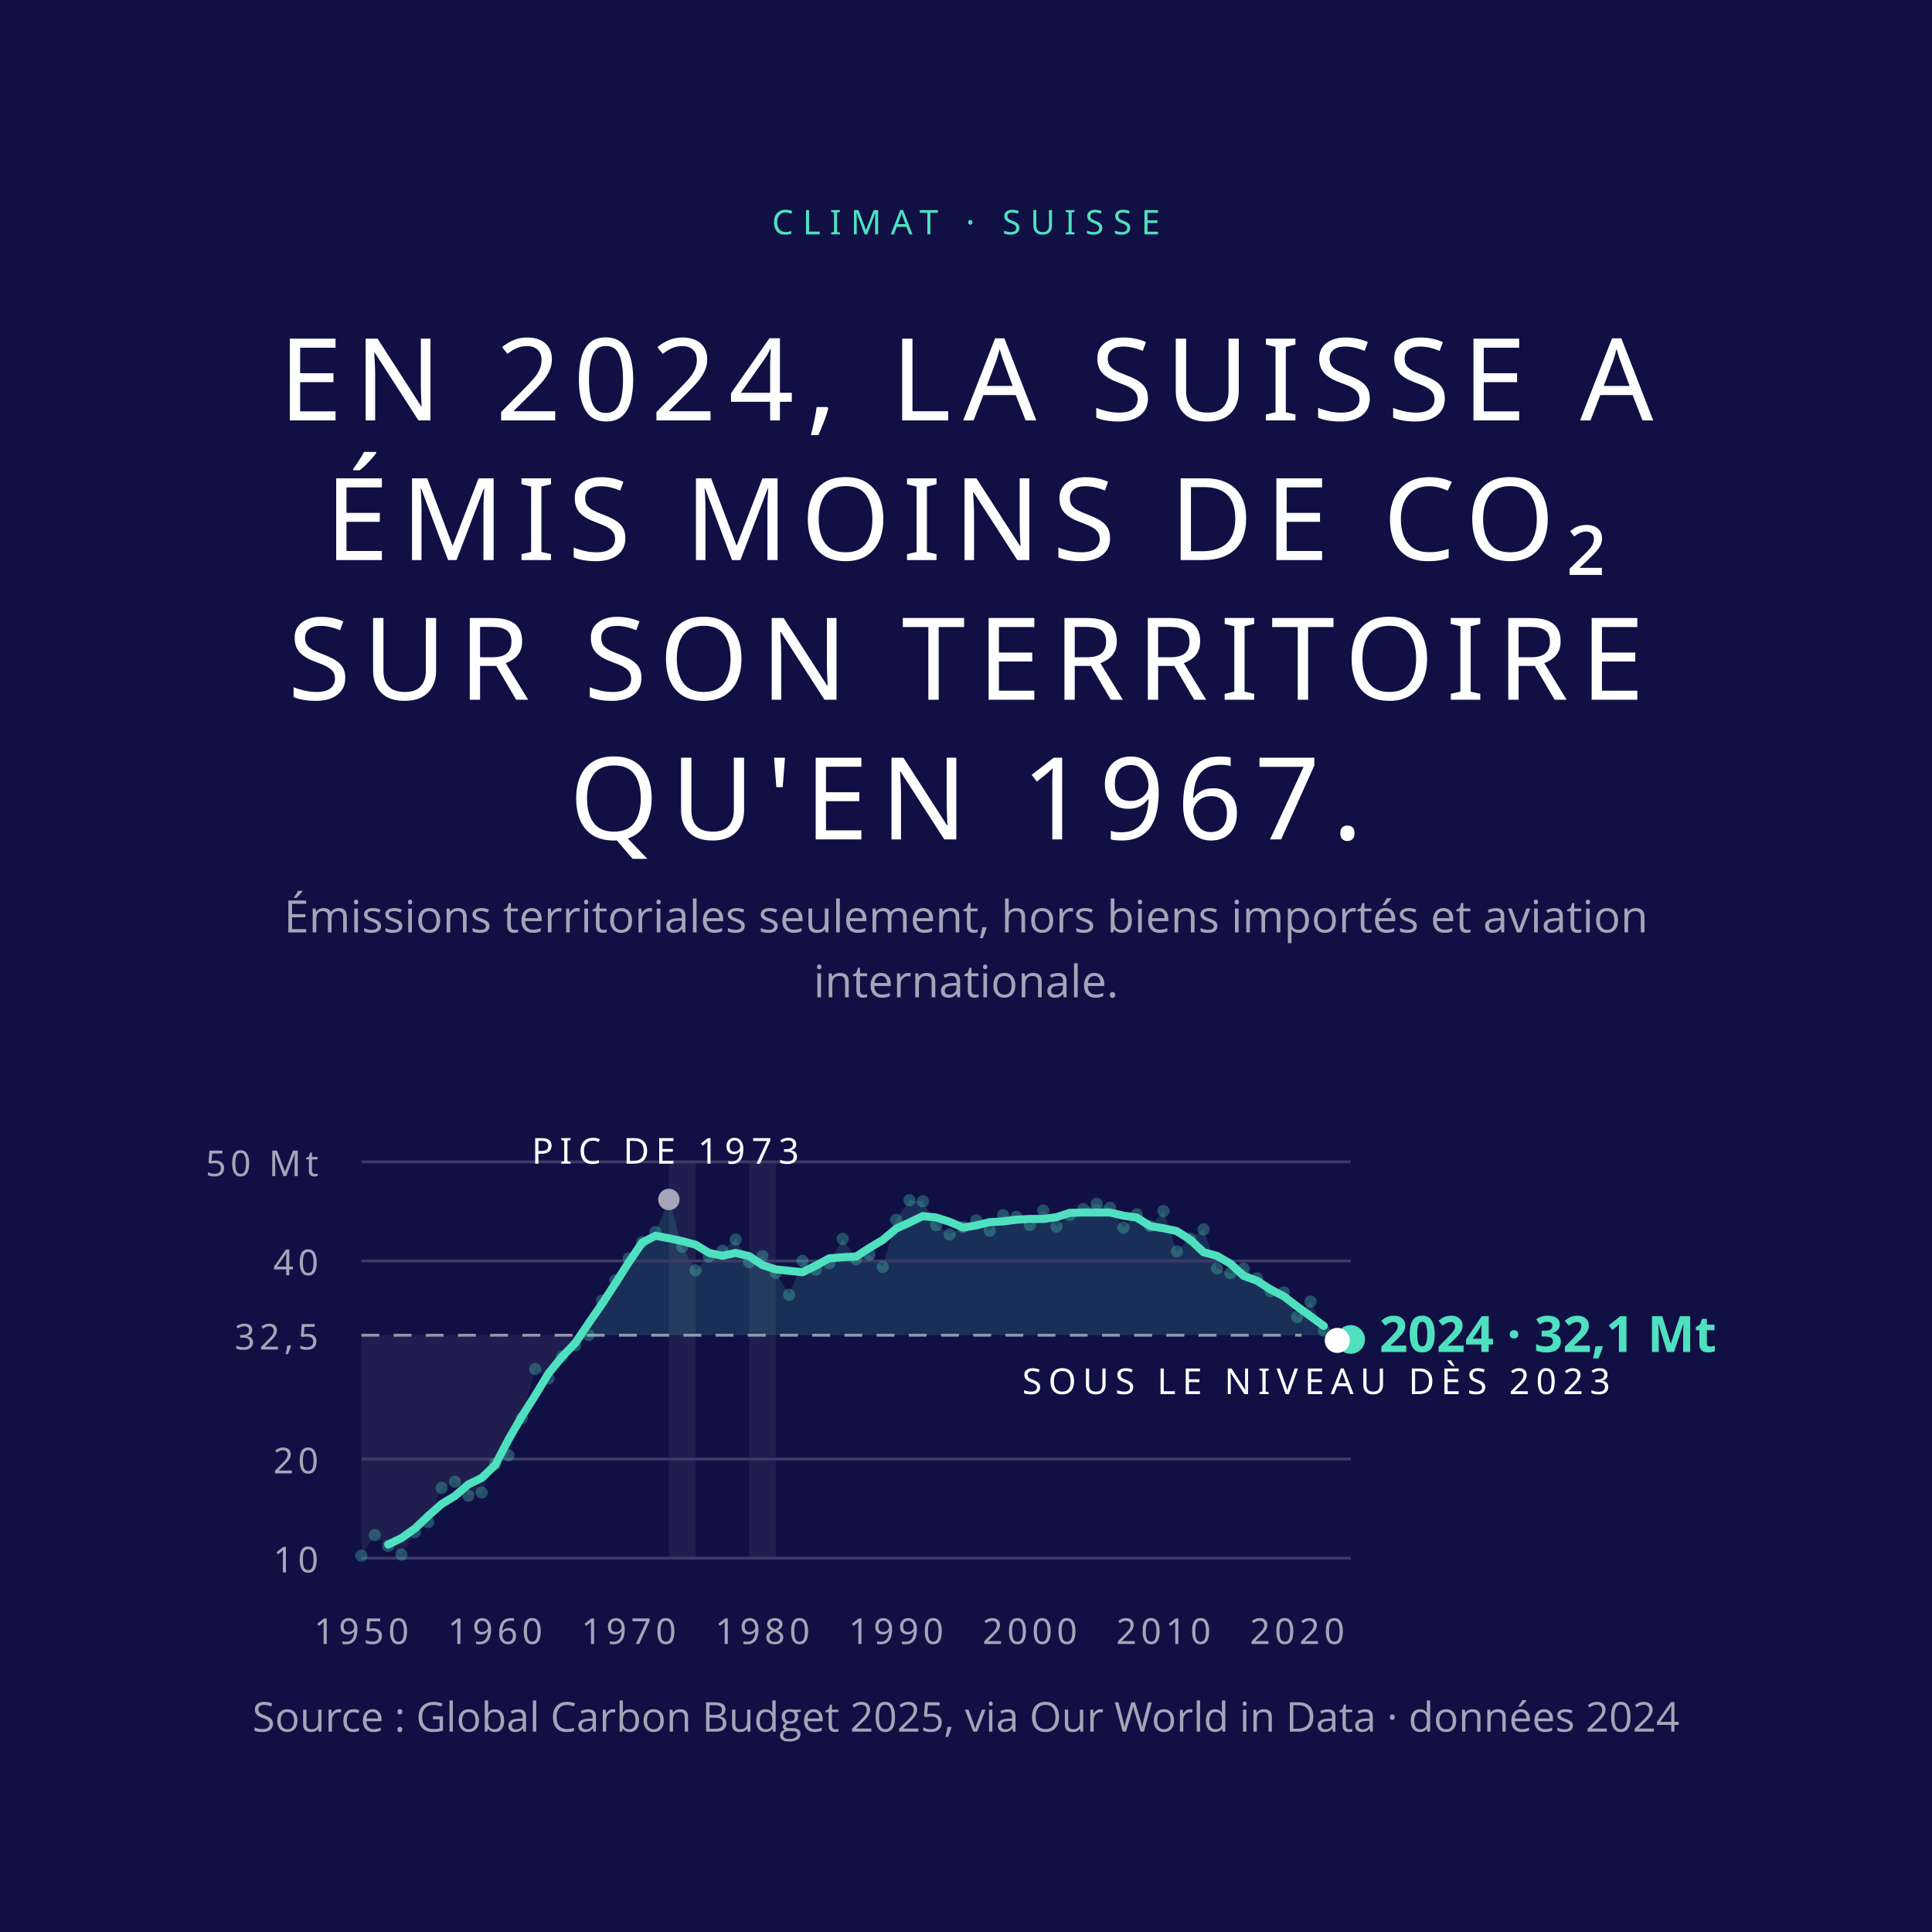
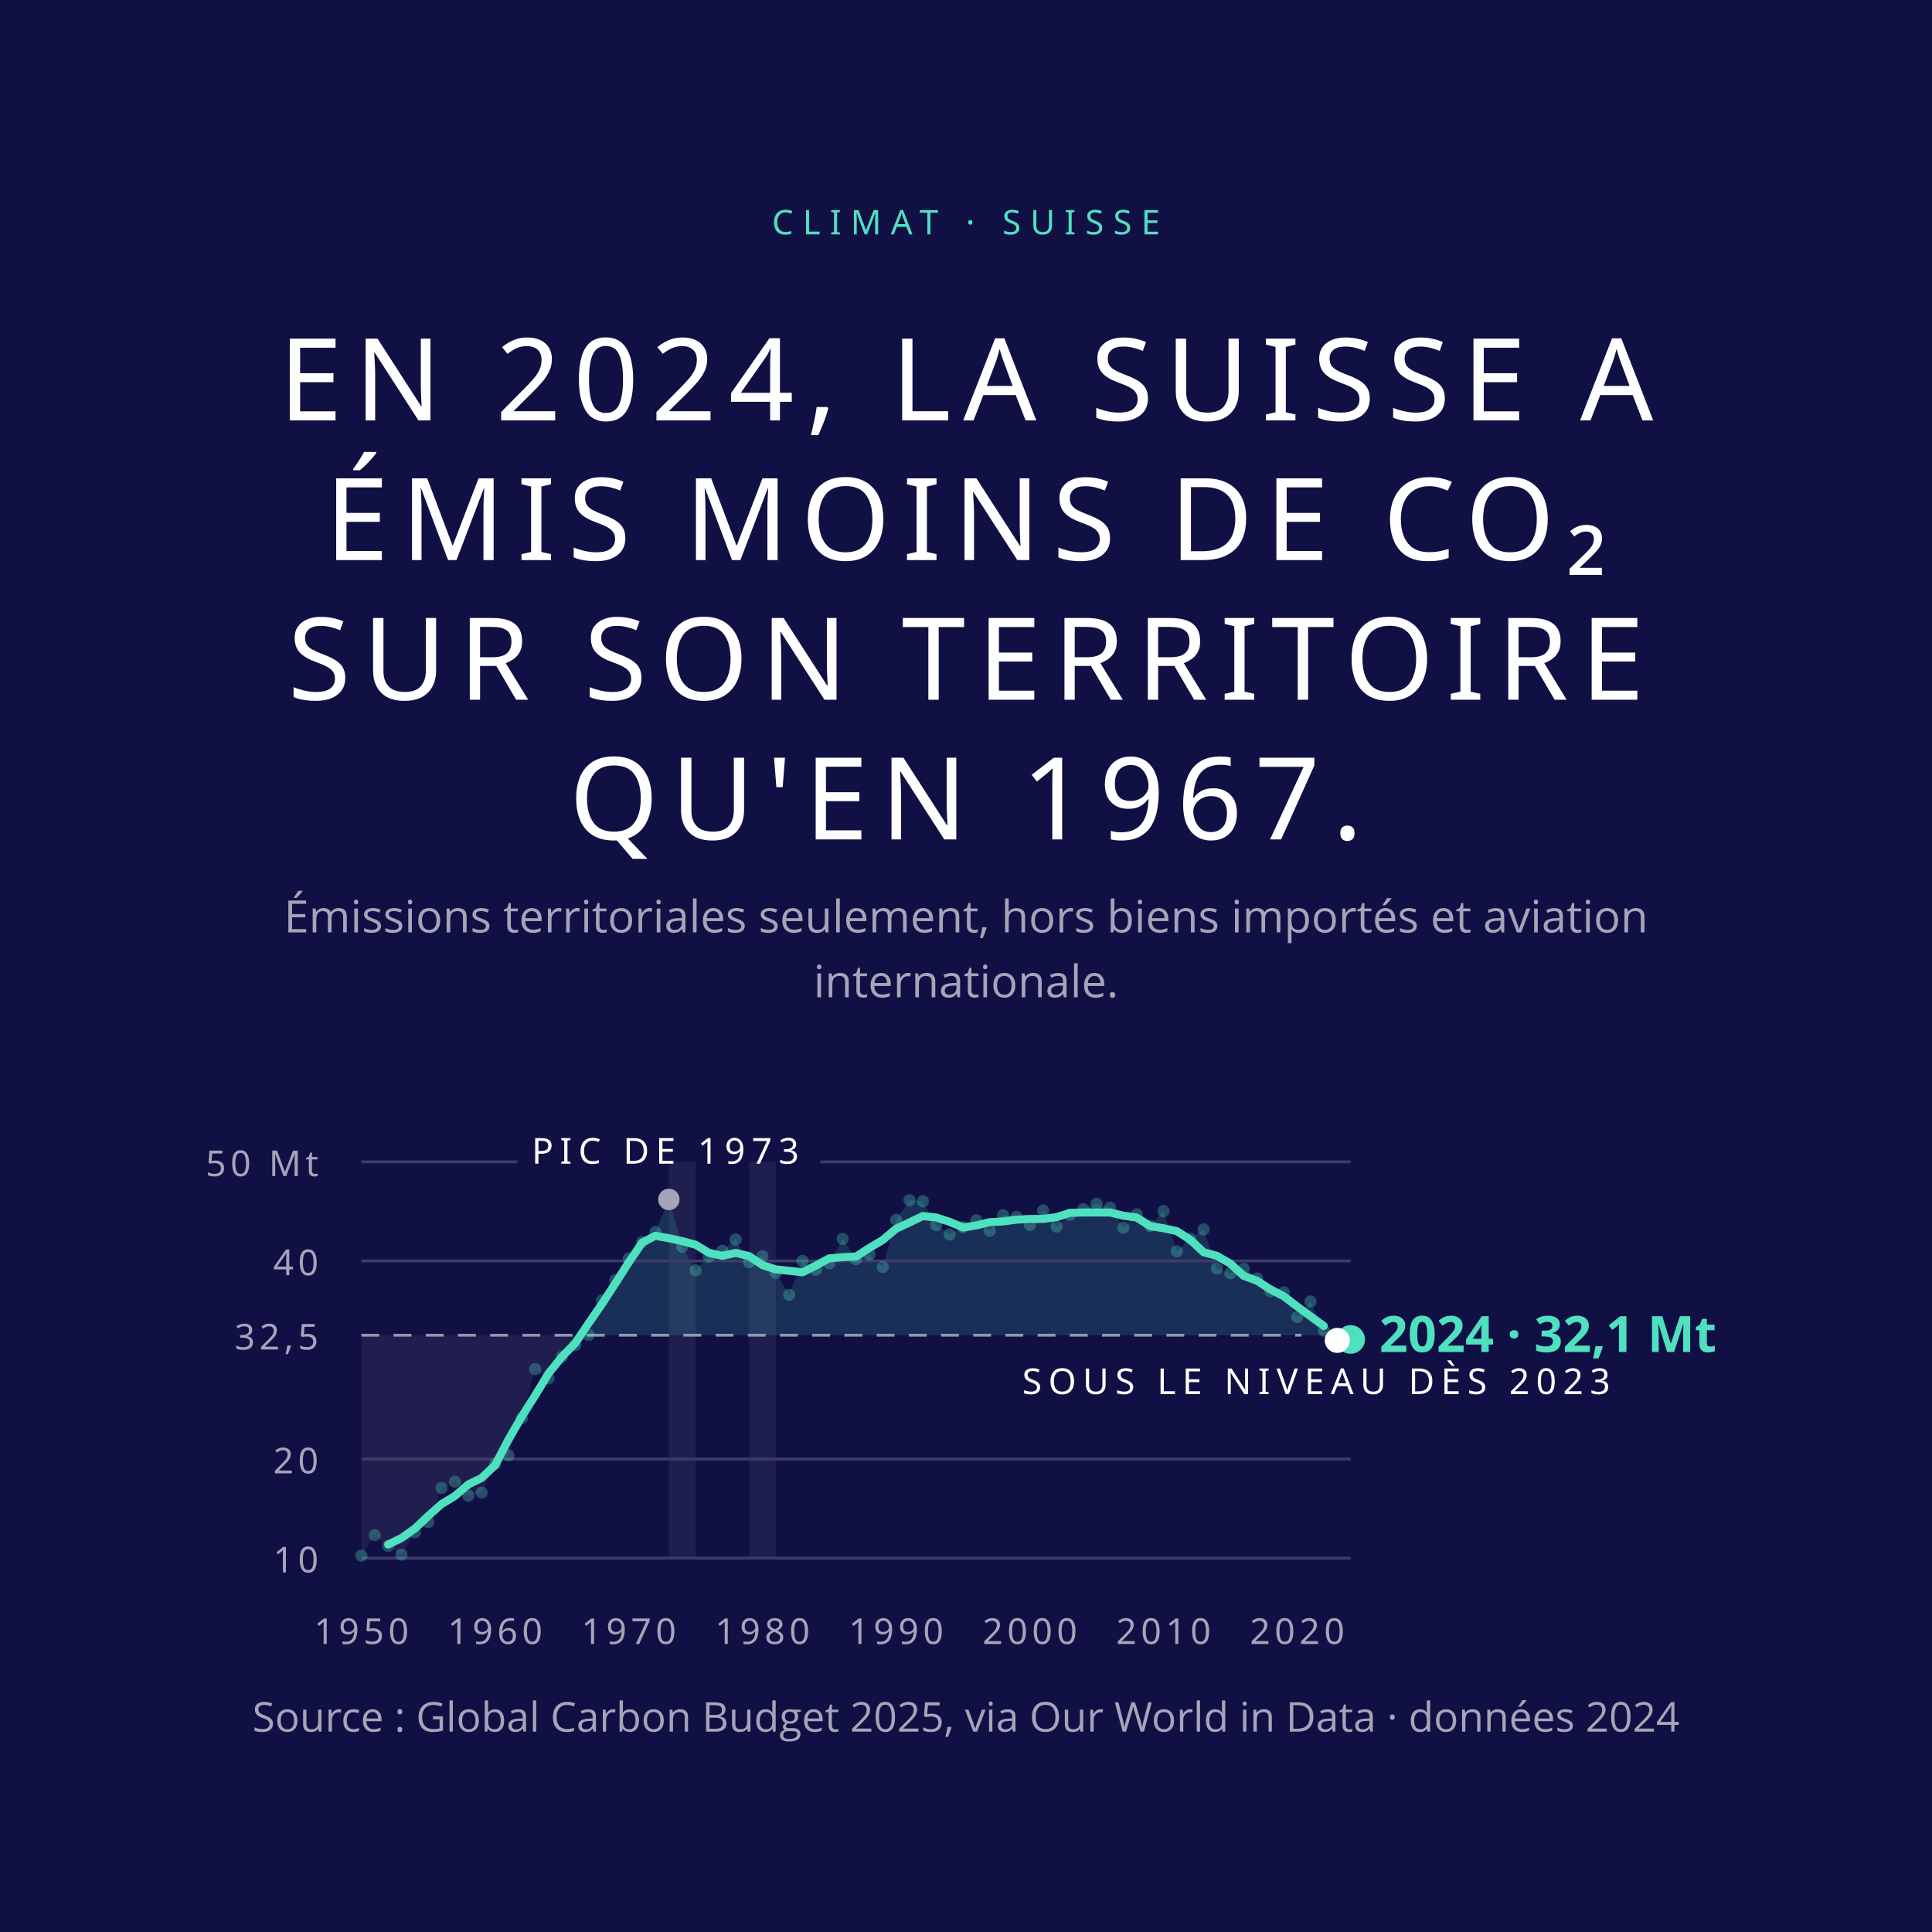
<svg xmlns="http://www.w3.org/2000/svg" width="540" height="540" viewBox="0 0 540 540" role="img">
  <defs>
    <clipPath id="above-ref">
      <rect x="101.01" y="324.743" width="276.504" height="48.456" />
    </clipPath>
    <clipPath id="below-ref">
      <rect x="101.01" y="373.199" width="276.504" height="62.301" />
    </clipPath>
  </defs>
  <rect x="0" y="0" width="540" height="540" fill="#111044" />
  <line x1="101.01" x2="363.777" y1="373.199" y2="373.199" stroke="#FFFFFF" stroke-width="0.8" stroke-dasharray="5 4" opacity="0.55" />
  <text x="270" y="65.5" fill="#4FE0C0" font-family="Montserrat" font-size="9.5" font-weight="500" letter-spacing="2.6" text-anchor="middle">CLIMAT · SUISSE</text>
  <text x="270" y="117.5" fill="#FFFFFF" font-family="Montserrat" font-size="32" font-weight="400" font-style="normal" letter-spacing="3.4" text-anchor="middle">EN 2024, LA SUISSE A</text>
  <text x="270" y="156.539" fill="#FFFFFF" font-family="Montserrat" font-size="32" font-weight="400" font-style="normal" letter-spacing="3.4" text-anchor="middle">ÉMIS MOINS DE CO₂</text>
  <text x="270" y="195.578" fill="#FFFFFF" font-family="Montserrat" font-size="32" font-weight="400" font-style="normal" letter-spacing="3.4" text-anchor="middle">SUR SON TERRITOIRE</text>
  <text x="270" y="234.618" fill="#FFFFFF" font-family="Montserrat" font-size="32" font-weight="400" font-style="normal" letter-spacing="3.4" text-anchor="middle">QU'EN 1967.</text>
  <text x="270" y="260.618" fill="#a5a4b8" font-family="Open Sans" font-size="12.5" font-weight="400" font-style="normal" text-anchor="middle">Émissions territoriales seulement, hors biens importés et aviation</text>
  <text x="270" y="278.743" fill="#a5a4b8" font-family="Open Sans" font-size="12.5" font-weight="400" font-style="normal" text-anchor="middle">internationale.</text>
  <text x="270" y="484" fill="#a5a4b8" font-family="Open Sans" font-size="11.5" font-weight="400" font-style="normal" text-anchor="middle">Source : Global Carbon Budget 2025, via Our World in Data · données 2024</text>
  <rect x="186.95" y="324.743" width="7.473" height="110.757" fill="#a5a4b8" opacity="0.09" />
  <rect x="209.37" y="324.743" width="7.473" height="110.757" fill="#a5a4b8" opacity="0.09" />
  <g>
    <path d="M101,434.8L104.7,429.1L108.5,432.1L112.2,434.5L116,428.3L119.7,425.4L123.4,415.9L127.2,414.1L130.9,418L134.6,417.2L138.4,409.2L142.1,406.8L145.8,396.4L149.6,382.7L153.3,385.3L157.1,379.2L160.8,376L164.5,373.1L168.3,363.5L172,357.8L175.7,351.7L179.5,347.2L183.2,344.4L187,335.3L190.7,348.5L194.4,355.1L198.2,351.2L201.9,349.6L205.6,346.4L209.4,352.8L213.1,351.1L216.8,355.7L220.6,361.9L224.3,352.4L228.1,354.9L231.8,353.1L235.5,346.3L239.3,351.9L243,350.7L246.7,354.1L250.5,340.9L254.2,335.5L257.9,335.8L261.7,342.4L265.4,345L269.2,343L272.9,341.1L276.6,344L280.4,339.6L284.1,340.1L287.8,342.4L291.6,338.4L295.3,342.8L299,339.6L302.8,337.9L306.5,336.4L310.3,337.6L314,343.1L317.7,339.4L321.5,342.7L325.2,338.5L328.9,349.7L332.7,346.2L336.4,343.6L340.1,354.5L343.9,355.9L347.6,354.6L351.4,357.3L355.1,360.9L358.8,361.2L362.6,368.1L366.3,363.8L370,372L373.8,374.6L377.5,374.4L377.5,373.2L373.8,373.2L370,373.2L366.3,373.2L362.6,373.2L358.8,373.2L355.1,373.2L351.4,373.2L347.6,373.2L343.9,373.2L340.1,373.2L336.4,373.2L332.7,373.2L328.9,373.2L325.2,373.2L321.5,373.2L317.7,373.2L314,373.2L310.3,373.2L306.5,373.2L302.8,373.2L299,373.2L295.3,373.2L291.6,373.2L287.8,373.2L284.1,373.2L280.4,373.2L276.6,373.2L272.9,373.2L269.2,373.2L265.4,373.2L261.7,373.2L257.9,373.2L254.2,373.2L250.5,373.2L246.7,373.2L243,373.2L239.3,373.2L235.5,373.2L231.8,373.2L228.1,373.2L224.3,373.2L220.6,373.2L216.8,373.2L213.1,373.2L209.4,373.2L205.6,373.2L201.9,373.2L198.2,373.2L194.4,373.2L190.7,373.2L187,373.2L183.2,373.2L179.5,373.2L175.7,373.2L172,373.2L168.3,373.2L164.5,373.2L160.8,373.2L157.1,373.2L153.3,373.2L149.6,373.2L145.8,373.2L142.1,373.2L138.4,373.2L134.6,373.2L130.9,373.2L127.2,373.2L123.4,373.2L119.7,373.2L116,373.2L112.2,373.2L108.5,373.2L104.7,373.2L101,373.2Z" fill="#4FE0C0" opacity="0.15" clip-path="url(#above-ref)" />
    <path d="M101,434.8L104.7,429.1L108.5,432.1L112.2,434.5L116,428.3L119.7,425.4L123.4,415.9L127.2,414.1L130.9,418L134.6,417.2L138.4,409.2L142.1,406.8L145.8,396.4L149.6,382.7L153.3,385.3L157.1,379.2L160.8,376L164.5,373.1L168.3,363.5L172,357.8L175.7,351.7L179.5,347.2L183.2,344.4L187,335.3L190.7,348.5L194.4,355.1L198.2,351.2L201.9,349.6L205.6,346.4L209.4,352.8L213.1,351.1L216.8,355.7L220.6,361.9L224.3,352.4L228.1,354.9L231.8,353.1L235.5,346.3L239.3,351.9L243,350.7L246.7,354.1L250.5,340.9L254.2,335.5L257.9,335.8L261.7,342.4L265.4,345L269.2,343L272.9,341.1L276.6,344L280.4,339.6L284.1,340.1L287.8,342.4L291.6,338.4L295.3,342.8L299,339.6L302.8,337.9L306.5,336.4L310.3,337.6L314,343.1L317.7,339.4L321.5,342.7L325.2,338.5L328.9,349.7L332.7,346.2L336.4,343.6L340.1,354.5L343.9,355.9L347.6,354.6L351.4,357.3L355.1,360.9L358.8,361.2L362.6,368.1L366.3,363.8L370,372L373.8,374.6L377.5,374.4L377.5,373.2L373.8,373.2L370,373.2L366.3,373.2L362.6,373.2L358.8,373.2L355.1,373.2L351.4,373.2L347.6,373.2L343.9,373.2L340.1,373.2L336.4,373.2L332.7,373.2L328.9,373.2L325.2,373.2L321.5,373.2L317.7,373.2L314,373.2L310.3,373.2L306.5,373.2L302.8,373.2L299,373.2L295.3,373.2L291.6,373.2L287.8,373.2L284.1,373.2L280.4,373.2L276.6,373.2L272.9,373.2L269.2,373.2L265.4,373.2L261.7,373.2L257.9,373.2L254.2,373.2L250.5,373.2L246.7,373.2L243,373.2L239.3,373.2L235.5,373.2L231.8,373.2L228.1,373.2L224.3,373.2L220.6,373.2L216.8,373.2L213.1,373.2L209.4,373.2L205.6,373.2L201.9,373.2L198.2,373.2L194.4,373.2L190.7,373.2L187,373.2L183.2,373.2L179.5,373.2L175.7,373.2L172,373.2L168.3,373.2L164.5,373.2L160.8,373.2L157.1,373.2L153.3,373.2L149.6,373.2L145.8,373.2L142.1,373.2L138.4,373.2L134.6,373.2L130.9,373.2L127.2,373.2L123.4,373.2L119.7,373.2L116,373.2L112.2,373.2L108.5,373.2L104.7,373.2L101,373.2Z" fill="#a5a4b8" opacity="0.1" clip-path="url(#below-ref)" />
  </g>
  <g>
    <line x1="101.01" x2="377.514" y1="435.5" y2="435.5" stroke="#3c3b66" stroke-width="0.8" />
    <text x="89.01" y="439.5" fill="#a5a4b8" font-family="Montserrat" font-size="10" font-weight="400" letter-spacing="1.2" text-anchor="end">10</text>
  </g>
  <g>
    <line x1="101.01" x2="377.514" y1="407.811" y2="407.811" stroke="#3c3b66" stroke-width="0.8" />
    <text x="89.01" y="411.811" fill="#a5a4b8" font-family="Montserrat" font-size="10" font-weight="400" letter-spacing="1.2" text-anchor="end">20</text>
  </g>
  <g>
    <text x="89.01" y="377.199" fill="#a5a4b8" font-family="Montserrat" font-size="10" font-weight="400" letter-spacing="1.2" text-anchor="end">32,5</text>
  </g>
  <g>
    <line x1="101.01" x2="377.514" y1="352.433" y2="352.433" stroke="#3c3b66" stroke-width="0.8" />
    <text x="89.01" y="356.433" fill="#a5a4b8" font-family="Montserrat" font-size="10" font-weight="400" letter-spacing="1.2" text-anchor="end">40</text>
  </g>
  <g>
-     <line x1="101.01" x2="377.514" y1="324.743" y2="324.743" stroke="#3c3b66" stroke-width="0.8" />
+     <line x1="101.01" x2="144.62" y1="324.743" y2="324.743" stroke="#3c3b66" stroke-width="0.8" />
+     <line x1="229.28" x2="377.514" y1="324.743" y2="324.743" stroke="#3c3b66" stroke-width="0.8" />
    <text x="89.01" y="328.743" fill="#a5a4b8" font-family="Montserrat" font-size="10" font-weight="400" letter-spacing="1.2" text-anchor="end">50 Mt</text>
  </g>
  <text x="101.01" y="459.5" fill="#a5a4b8" font-family="Montserrat" font-size="10" font-weight="400" letter-spacing="1.2" text-anchor="middle">1950</text>
  <text x="138.375" y="459.5" fill="#a5a4b8" font-family="Montserrat" font-size="10" font-weight="400" letter-spacing="1.2" text-anchor="middle">1960</text>
  <text x="175.741" y="459.5" fill="#a5a4b8" font-family="Montserrat" font-size="10" font-weight="400" letter-spacing="1.2" text-anchor="middle">1970</text>
  <text x="213.106" y="459.5" fill="#a5a4b8" font-family="Montserrat" font-size="10" font-weight="400" letter-spacing="1.2" text-anchor="middle">1980</text>
  <text x="250.472" y="459.5" fill="#a5a4b8" font-family="Montserrat" font-size="10" font-weight="400" letter-spacing="1.2" text-anchor="middle">1990</text>
  <text x="287.837" y="459.5" fill="#a5a4b8" font-family="Montserrat" font-size="10" font-weight="400" letter-spacing="1.2" text-anchor="middle">2000</text>
  <text x="325.202" y="459.5" fill="#a5a4b8" font-family="Montserrat" font-size="10" font-weight="400" letter-spacing="1.2" text-anchor="middle">2010</text>
  <text x="362.568" y="459.5" fill="#a5a4b8" font-family="Montserrat" font-size="10" font-weight="400" letter-spacing="1.2" text-anchor="middle">2020</text>
  <g>
    <circle cx="101.01" cy="434.805" r="1.7" fill="#4FE0C0" opacity="0.3" />
    <circle cx="104.747" cy="429.075" r="1.7" fill="#4FE0C0" opacity="0.3" />
    <circle cx="108.483" cy="432.069" r="1.7" fill="#4FE0C0" opacity="0.3" />
    <circle cx="112.22" cy="434.526" r="1.7" fill="#4FE0C0" opacity="0.3" />
    <circle cx="115.956" cy="428.269" r="1.7" fill="#4FE0C0" opacity="0.3" />
    <circle cx="119.693" cy="425.442" r="1.7" fill="#4FE0C0" opacity="0.3" />
    <circle cx="123.429" cy="415.888" r="1.7" fill="#4FE0C0" opacity="0.3" />
    <circle cx="127.166" cy="414.135" r="1.7" fill="#4FE0C0" opacity="0.3" />
    <circle cx="130.902" cy="418.037" r="1.7" fill="#4FE0C0" opacity="0.3" />
    <circle cx="134.639" cy="417.18" r="1.7" fill="#4FE0C0" opacity="0.3" />
    <circle cx="138.375" cy="409.159" r="1.7" fill="#4FE0C0" opacity="0.3" />
    <circle cx="142.112" cy="406.771" r="1.7" fill="#4FE0C0" opacity="0.3" />
    <circle cx="145.848" cy="396.362" r="1.7" fill="#4FE0C0" opacity="0.3" />
    <circle cx="149.585" cy="382.655" r="1.7" fill="#4FE0C0" opacity="0.3" />
    <circle cx="153.322" cy="385.261" r="1.7" fill="#4FE0C0" opacity="0.3" />
    <circle cx="157.058" cy="379.18" r="1.7" fill="#4FE0C0" opacity="0.3" />
    <circle cx="160.795" cy="375.978" r="1.7" fill="#4FE0C0" opacity="0.3" />
    <circle cx="164.531" cy="373.125" r="1.7" fill="#4FE0C0" opacity="0.3" />
    <circle cx="168.268" cy="363.54" r="1.7" fill="#4FE0C0" opacity="0.3" />
    <circle cx="172.004" cy="357.82" r="1.7" fill="#4FE0C0" opacity="0.3" />
    <circle cx="175.741" cy="351.736" r="1.7" fill="#4FE0C0" opacity="0.3" />
    <circle cx="179.477" cy="347.189" r="1.7" fill="#4FE0C0" opacity="0.3" />
    <circle cx="183.214" cy="344.358" r="1.7" fill="#4FE0C0" opacity="0.3" />
    <circle cx="186.95" cy="335.252" r="1.7" fill="#4FE0C0" opacity="0.3" />
    <circle cx="190.687" cy="348.488" r="1.7" fill="#4FE0C0" opacity="0.3" />
    <circle cx="194.424" cy="355.064" r="1.7" fill="#4FE0C0" opacity="0.3" />
    <circle cx="198.16" cy="351.229" r="1.7" fill="#4FE0C0" opacity="0.3" />
    <circle cx="201.897" cy="349.579" r="1.7" fill="#4FE0C0" opacity="0.3" />
    <circle cx="205.633" cy="346.438" r="1.7" fill="#4FE0C0" opacity="0.3" />
    <circle cx="209.37" cy="352.826" r="1.7" fill="#4FE0C0" opacity="0.3" />
    <circle cx="213.106" cy="351.099" r="1.7" fill="#4FE0C0" opacity="0.3" />
    <circle cx="216.843" cy="355.75" r="1.7" fill="#4FE0C0" opacity="0.3" />
    <circle cx="220.579" cy="361.916" r="1.7" fill="#4FE0C0" opacity="0.3" />
    <circle cx="224.316" cy="352.403" r="1.7" fill="#4FE0C0" opacity="0.3" />
    <circle cx="228.052" cy="354.892" r="1.7" fill="#4FE0C0" opacity="0.3" />
    <circle cx="231.789" cy="353.091" r="1.7" fill="#4FE0C0" opacity="0.3" />
    <circle cx="235.525" cy="346.269" r="1.7" fill="#4FE0C0" opacity="0.3" />
    <circle cx="239.262" cy="351.928" r="1.7" fill="#4FE0C0" opacity="0.3" />
    <circle cx="242.999" cy="350.661" r="1.7" fill="#4FE0C0" opacity="0.3" />
    <circle cx="246.735" cy="354.126" r="1.7" fill="#4FE0C0" opacity="0.3" />
    <circle cx="250.472" cy="340.945" r="1.7" fill="#4FE0C0" opacity="0.3" />
    <circle cx="254.208" cy="335.457" r="1.7" fill="#4FE0C0" opacity="0.3" />
    <circle cx="257.945" cy="335.769" r="1.7" fill="#4FE0C0" opacity="0.3" />
    <circle cx="261.681" cy="342.438" r="1.7" fill="#4FE0C0" opacity="0.3" />
    <circle cx="265.418" cy="345.045" r="1.7" fill="#4FE0C0" opacity="0.3" />
    <circle cx="269.154" cy="342.98" r="1.7" fill="#4FE0C0" opacity="0.3" />
    <circle cx="272.891" cy="341.061" r="1.7" fill="#4FE0C0" opacity="0.3" />
    <circle cx="276.627" cy="343.998" r="1.7" fill="#4FE0C0" opacity="0.3" />
    <circle cx="280.364" cy="339.633" r="1.7" fill="#4FE0C0" opacity="0.3" />
    <circle cx="284.1" cy="340.12" r="1.7" fill="#4FE0C0" opacity="0.3" />
    <circle cx="287.837" cy="342.408" r="1.7" fill="#4FE0C0" opacity="0.3" />
    <circle cx="291.574" cy="338.353" r="1.7" fill="#4FE0C0" opacity="0.3" />
    <circle cx="295.31" cy="342.833" r="1.7" fill="#4FE0C0" opacity="0.3" />
    <circle cx="299.047" cy="339.555" r="1.7" fill="#4FE0C0" opacity="0.3" />
    <circle cx="302.783" cy="337.948" r="1.7" fill="#4FE0C0" opacity="0.3" />
    <circle cx="306.52" cy="336.439" r="1.7" fill="#4FE0C0" opacity="0.3" />
    <circle cx="310.256" cy="337.578" r="1.7" fill="#4FE0C0" opacity="0.3" />
    <circle cx="313.993" cy="343.131" r="1.7" fill="#4FE0C0" opacity="0.3" />
    <circle cx="317.729" cy="339.416" r="1.7" fill="#4FE0C0" opacity="0.3" />
    <circle cx="321.466" cy="342.67" r="1.7" fill="#4FE0C0" opacity="0.3" />
    <circle cx="325.202" cy="338.495" r="1.7" fill="#4FE0C0" opacity="0.3" />
    <circle cx="328.939" cy="349.738" r="1.7" fill="#4FE0C0" opacity="0.3" />
    <circle cx="332.676" cy="346.224" r="1.7" fill="#4FE0C0" opacity="0.3" />
    <circle cx="336.412" cy="343.619" r="1.7" fill="#4FE0C0" opacity="0.3" />
    <circle cx="340.149" cy="354.525" r="1.7" fill="#4FE0C0" opacity="0.3" />
    <circle cx="343.885" cy="355.877" r="1.7" fill="#4FE0C0" opacity="0.3" />
    <circle cx="347.622" cy="354.579" r="1.7" fill="#4FE0C0" opacity="0.3" />
    <circle cx="351.358" cy="357.322" r="1.7" fill="#4FE0C0" opacity="0.3" />
    <circle cx="355.095" cy="360.891" r="1.7" fill="#4FE0C0" opacity="0.3" />
    <circle cx="358.831" cy="361.231" r="1.7" fill="#4FE0C0" opacity="0.3" />
    <circle cx="362.568" cy="368.096" r="1.7" fill="#4FE0C0" opacity="0.3" />
    <circle cx="366.304" cy="363.778" r="1.7" fill="#4FE0C0" opacity="0.3" />
    <circle cx="370.041" cy="371.952" r="1.7" fill="#4FE0C0" opacity="0.3" />
    <circle cx="373.777" cy="374.646" r="1.7" fill="#4FE0C0" opacity="0.3" />
    <circle cx="377.514" cy="374.385" r="1.7" fill="#4FE0C0" opacity="0.3" />
    <path d="M108.5,431.7L112.2,429.9L116,427.2L119.7,423.7L123.4,420.4L127.2,418.1L130.9,414.9L134.6,413.1L138.4,409.5L142.1,402.4L145.8,396L149.6,390L153.3,383.9L157.1,379.2L160.8,375.4L164.5,369.9L168.3,364.4L172,358.7L175.7,352.9L179.5,347.3L183.2,345.4L187,346.1L190.7,346.9L194.4,347.9L198.2,350.2L201.9,351L205.6,350.2L209.4,351.1L213.1,353.6L216.8,354.8L220.6,355.2L224.3,355.6L228.1,353.7L231.8,351.7L235.5,351.4L239.3,351.2L243,348.8L246.7,346.6L250.5,343.4L254.2,341.7L257.9,339.9L261.7,340.3L265.4,341.5L269.2,343.1L272.9,342.5L276.6,341.6L280.4,341.4L284.1,340.9L287.8,340.7L291.6,340.7L295.3,340.2L299,339L302.8,338.9L306.5,338.9L310.3,338.9L314,339.8L317.7,340.3L321.5,342.7L325.2,343.3L328.9,344.1L332.7,346.5L336.4,350L340.1,351L343.9,353.2L347.6,356.6L351.4,358L355.1,360.4L358.8,362.3L362.6,365.2L366.3,367.9L370,370.6" fill="none" stroke="#4FE0C0" stroke-width="2.25" stroke-linejoin="round" stroke-linecap="round" />
  </g>
  <circle cx="186.95" cy="335.252" r="3" fill="#a5a4b8" />
  <circle cx="377.514" cy="374.385" r="4" fill="#4FE0C0" />
  <circle cx="373.777" cy="374.646" r="3.5" fill="#FFFFFF" />
  <text x="285.712" y="389.646" fill="#FFFFFF" font-family="Montserrat" font-size="10" font-weight="500" font-style="normal" letter-spacing="1.8">SOUS LE NIVEAU DÈS 2023</text>
  <text x="148.62" y="325.252" fill="#FFFFFF" font-family="Montserrat" font-size="10" font-weight="500" font-style="normal" letter-spacing="1.8">PIC DE 1973</text>
  <text x="385.514" y="377.878" fill="#4FE0C0" font-family="Montserrat" font-size="14" font-weight="600" font-style="normal" letter-spacing="0">2024 · 32,1 Mt</text>
</svg>
